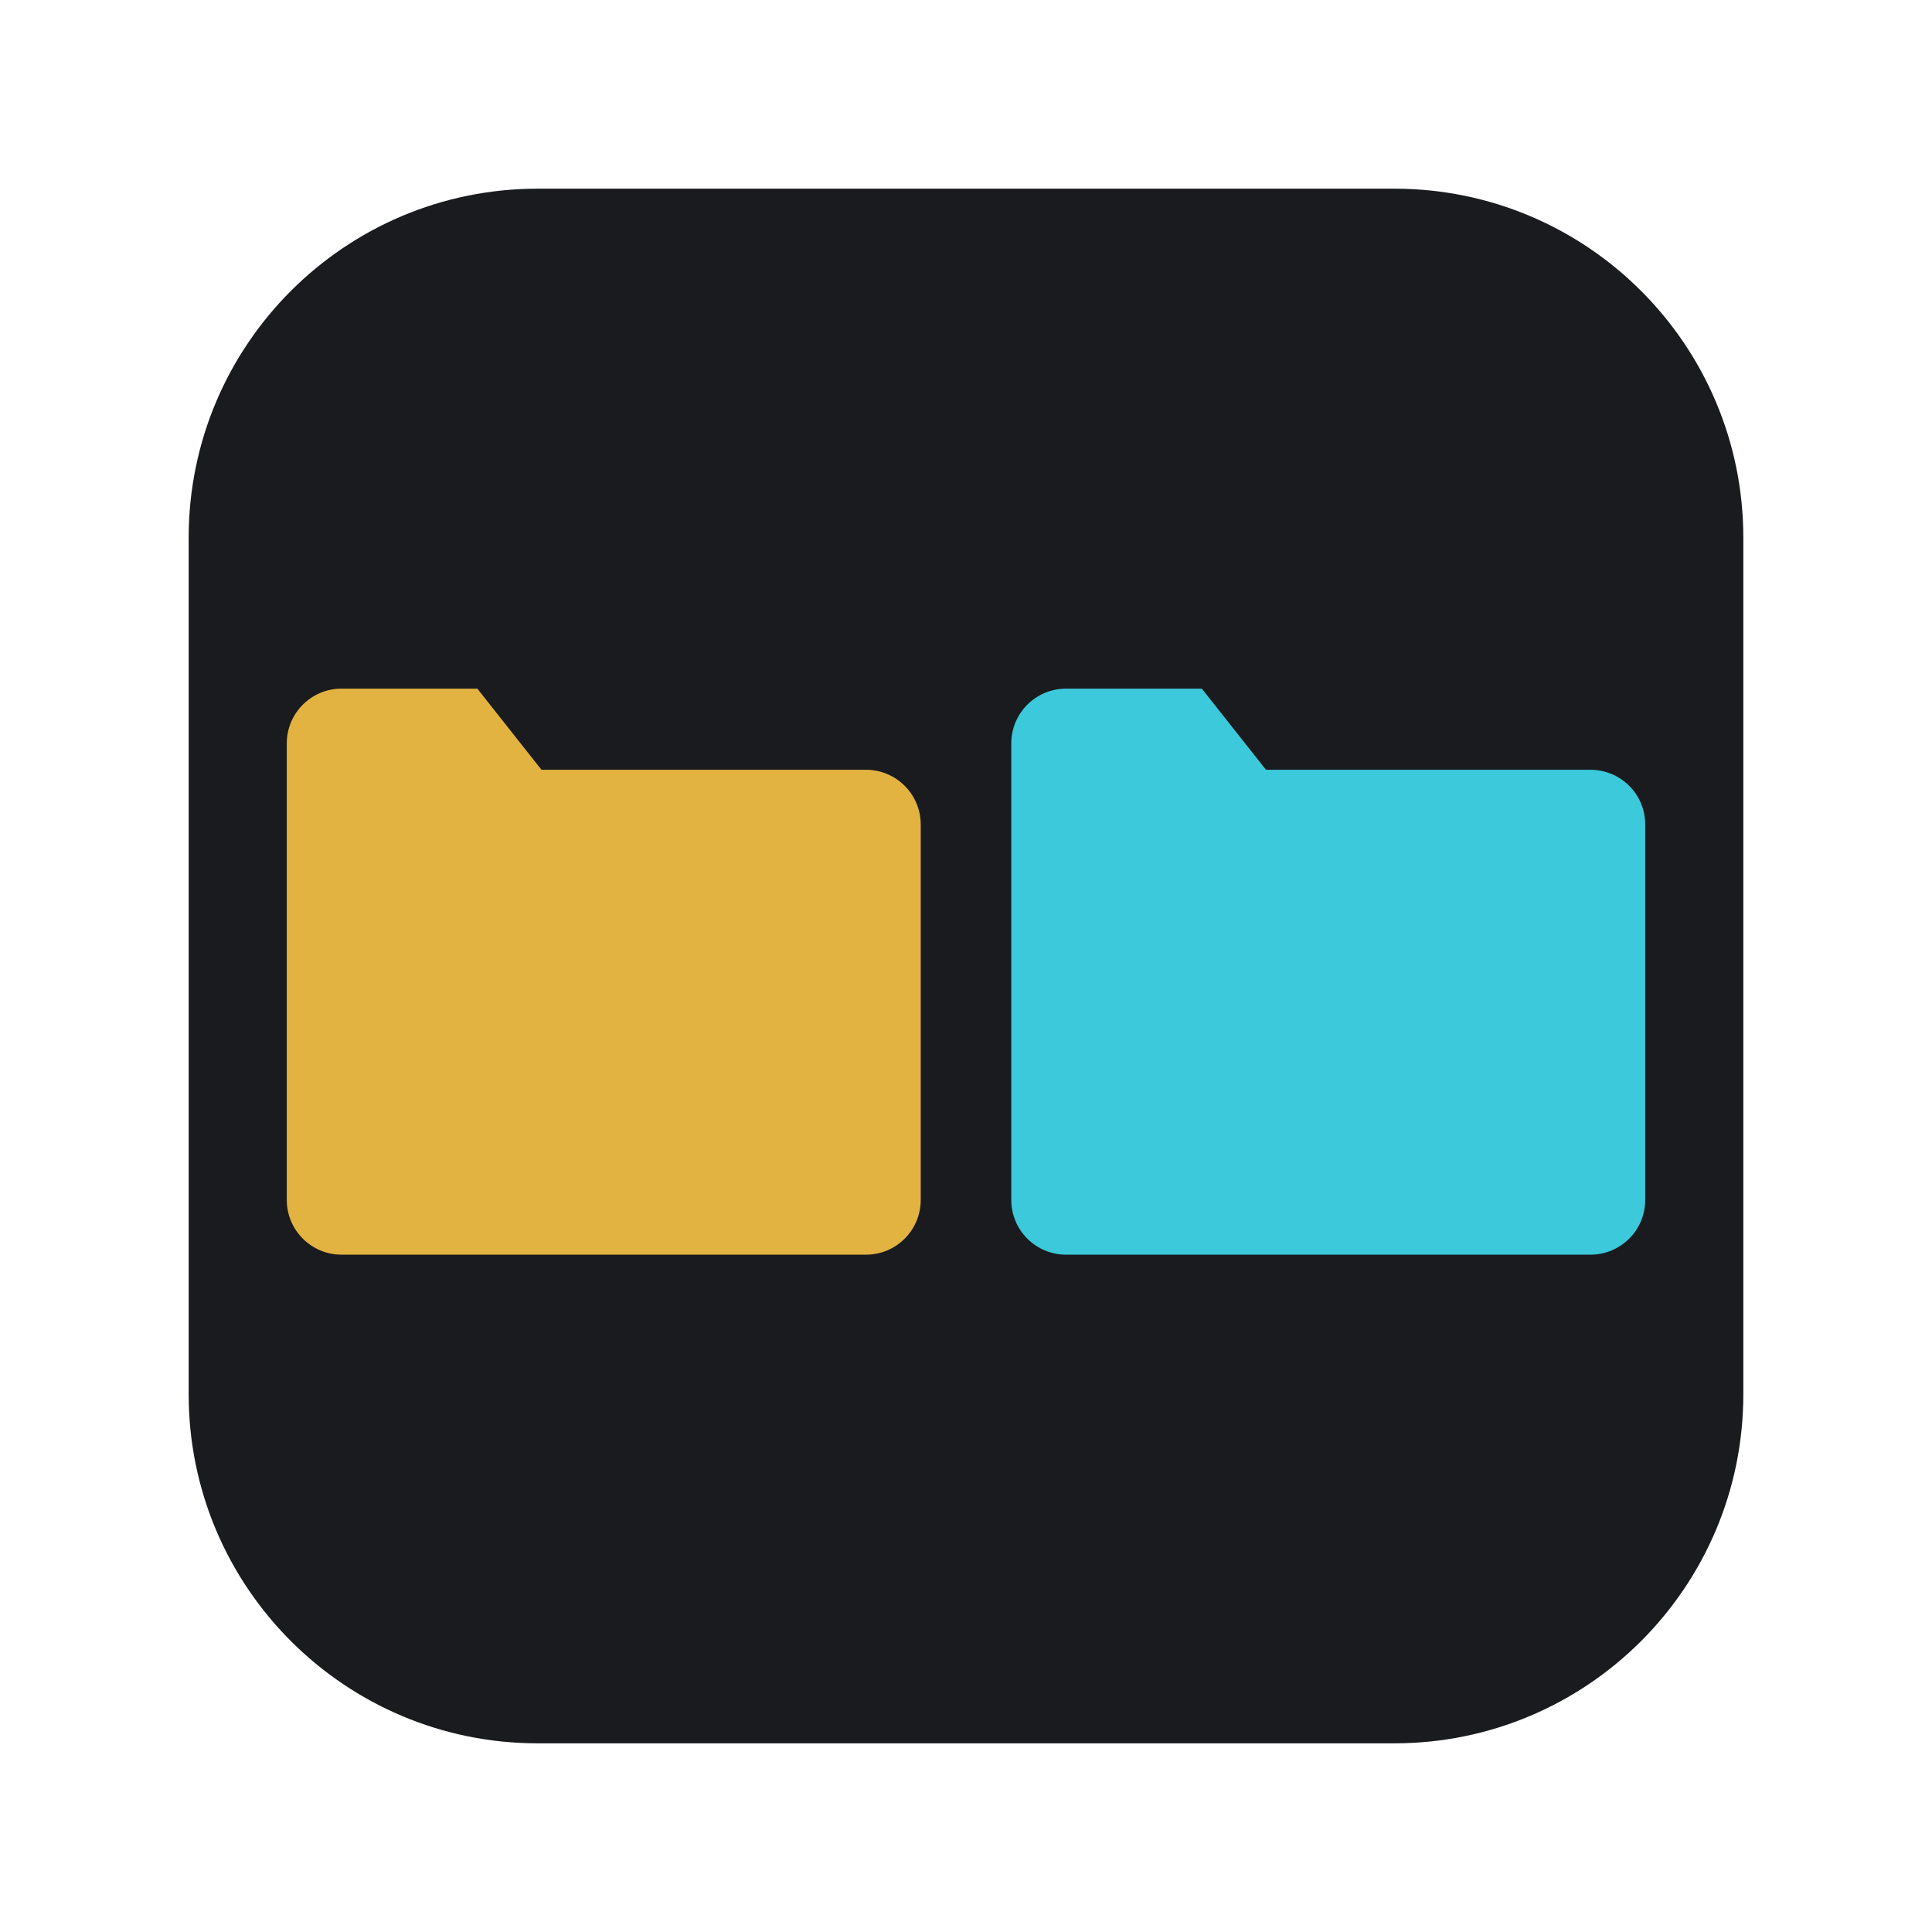
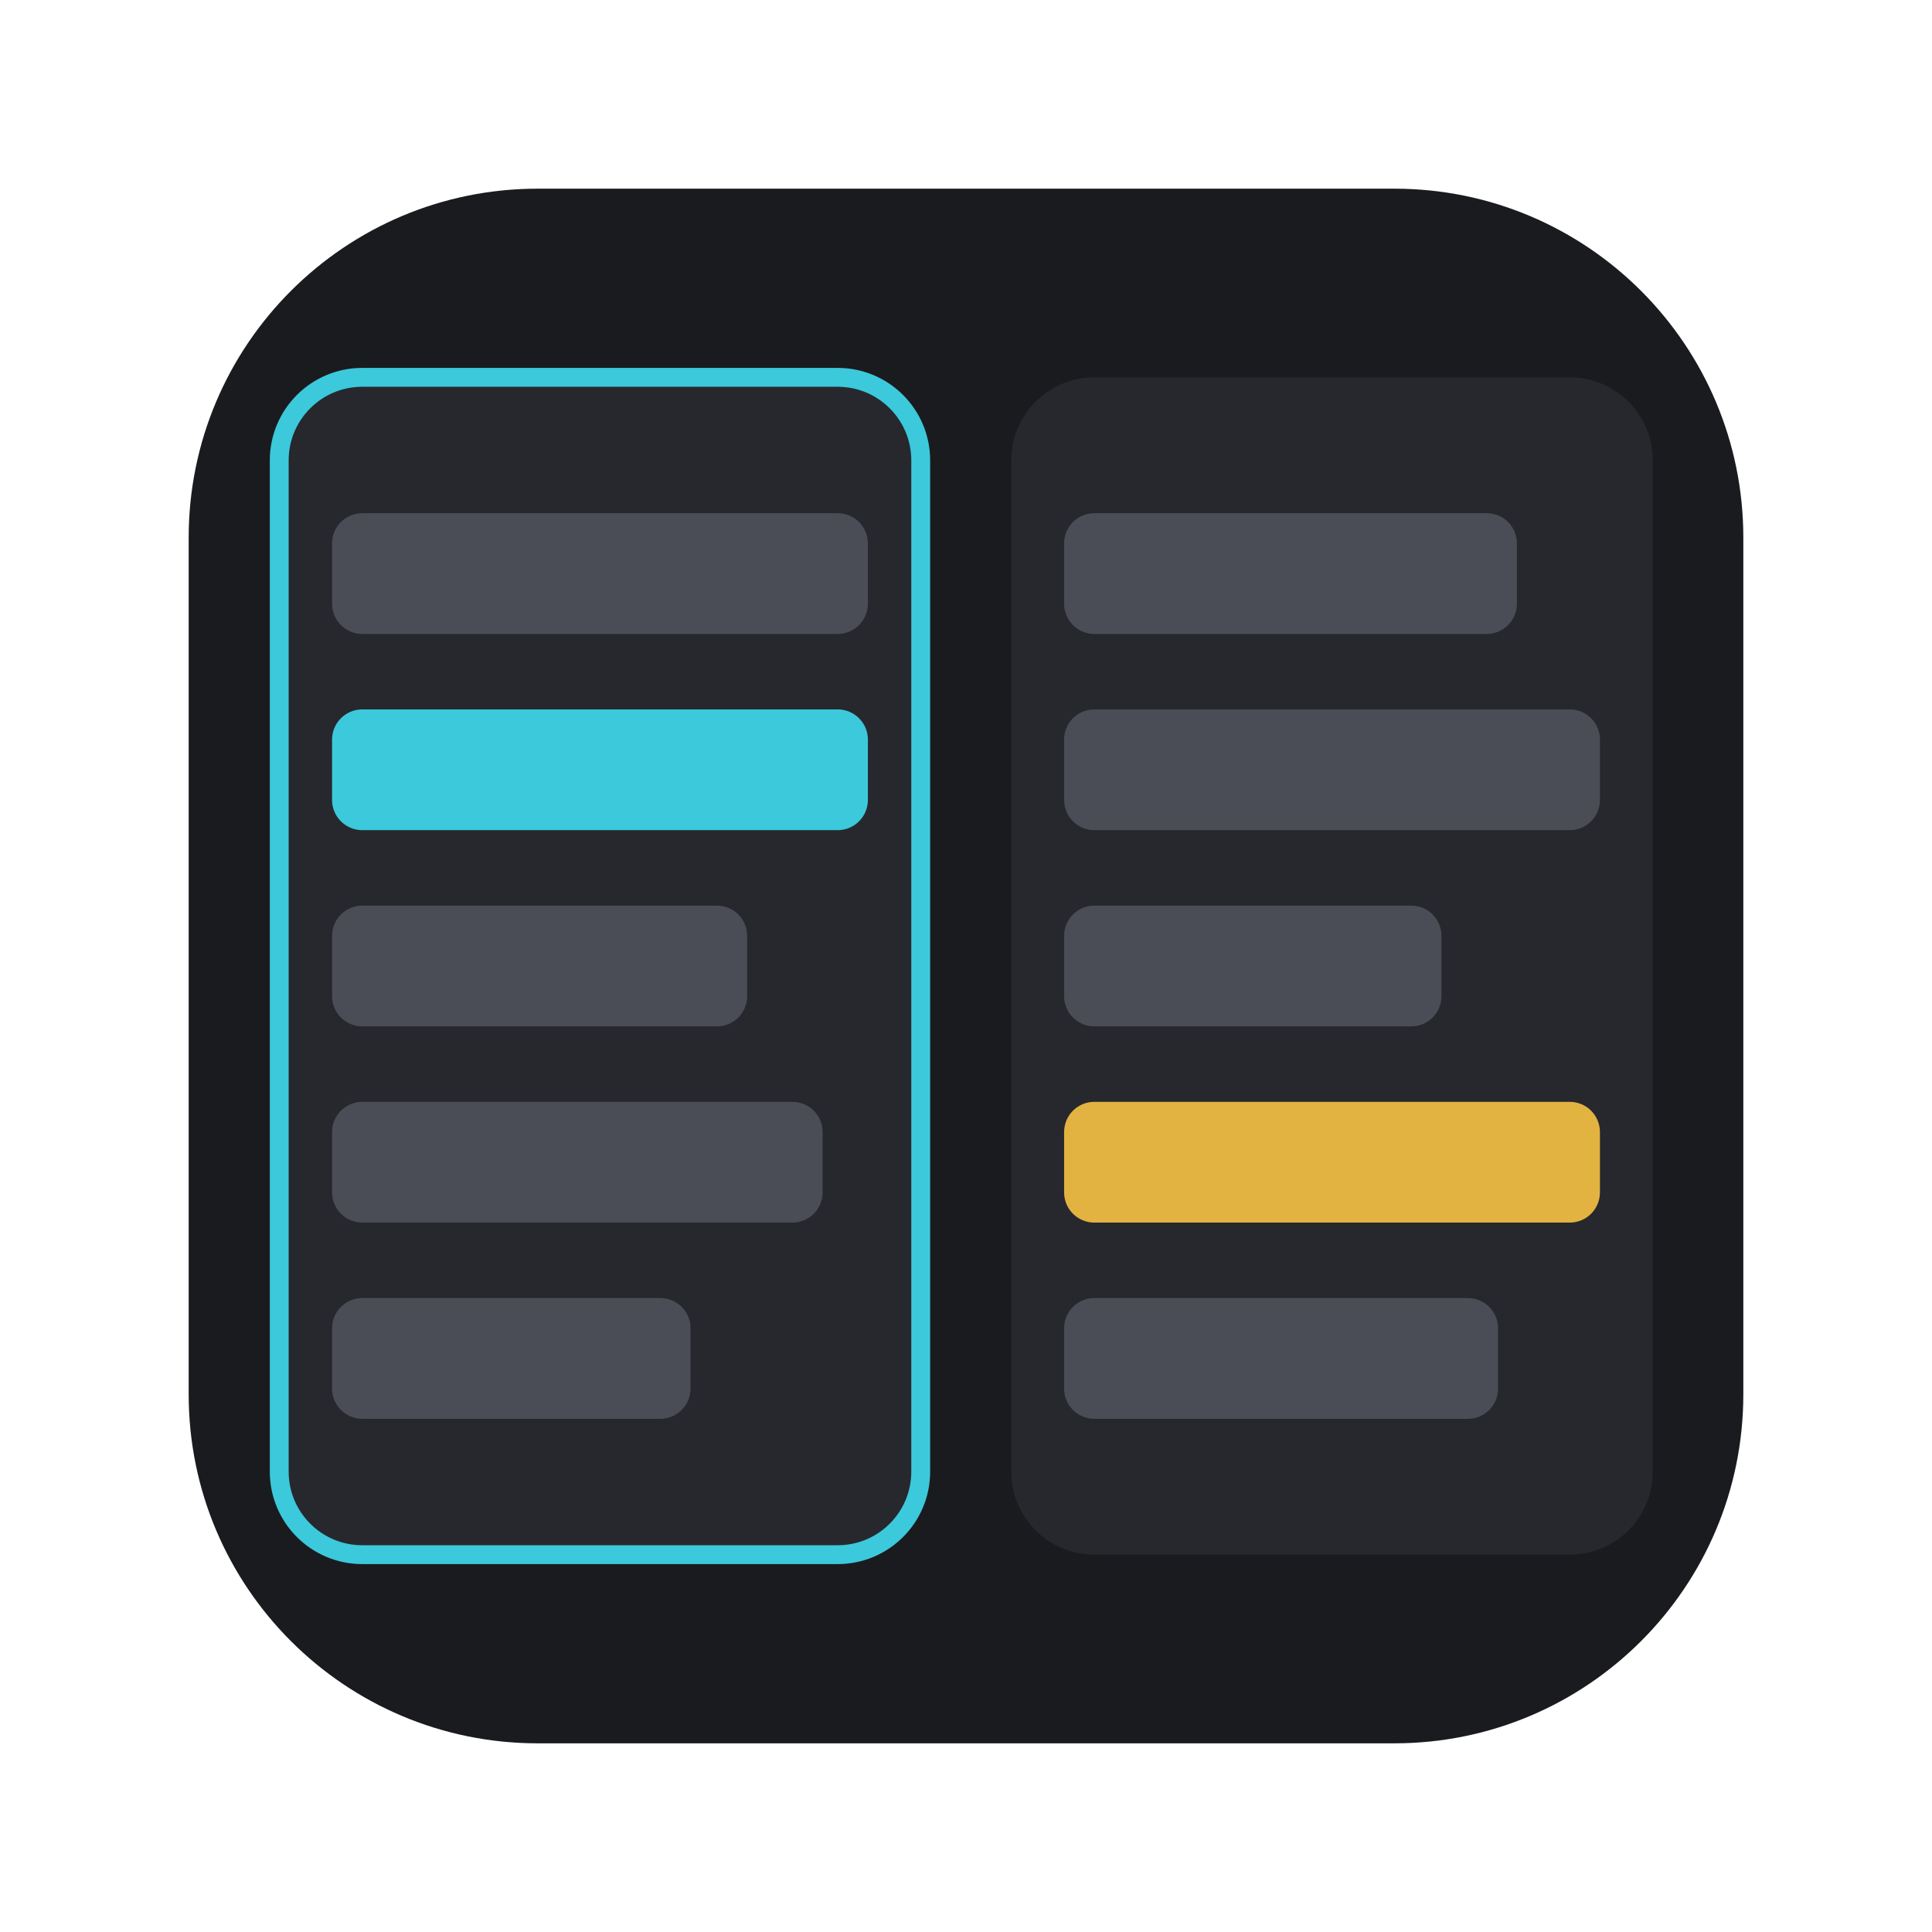
<svg xmlns="http://www.w3.org/2000/svg" viewBox="0 0 1024 1024" role="img" aria-label="MyCommander">
  <rect x="100" y="100" width="824" height="824" rx="185" fill="#1a1b1e" />
-   <path d="M152 394a29 29 0 0 1 29-29H253l34 43H459a29 29 0 0 1 29 29V636a29 29 0 0 1-29 29H181a29 29 0 0 1-29-29Z" fill="#e3b341" />
-   <path d="M536 394a29 29 0 0 1 29-29H637l34 43H843a29 29 0 0 1 29 29V636a29 29 0 0 1-29 29H565a29 29 0 0 1-29-29Z" fill="#3bc9db" />
+   <rect x="148" y="200" width="340" height="624" rx="44" fill="#26282d" stroke="#3bc9db" stroke-width="10" />
+   <rect x="536" y="200" width="340" height="624" rx="44" fill="#26282d" />
+   <rect x="176" y="272" width="284" height="64" rx="16" fill="#4a4d55" />
+   <rect x="176" y="376" width="284" height="64" rx="16" fill="#3bc9db" />
+   <rect x="176" y="480" width="220" height="64" rx="16" fill="#4a4d55" />
+   <rect x="176" y="584" width="260" height="64" rx="16" fill="#4a4d55" />
+   <rect x="176" y="688" width="190" height="64" rx="16" fill="#4a4d55" />
+   <rect x="564" y="272" width="240" height="64" rx="16" fill="#4a4d55" />
+   <rect x="564" y="376" width="284" height="64" rx="16" fill="#4a4d55" />
+   <rect x="564" y="480" width="200" height="64" rx="16" fill="#4a4d55" />
+   <rect x="564" y="584" width="284" height="64" rx="16" fill="#e3b341" />
+   <rect x="564" y="688" width="230" height="64" rx="16" fill="#4a4d55" />
</svg>
